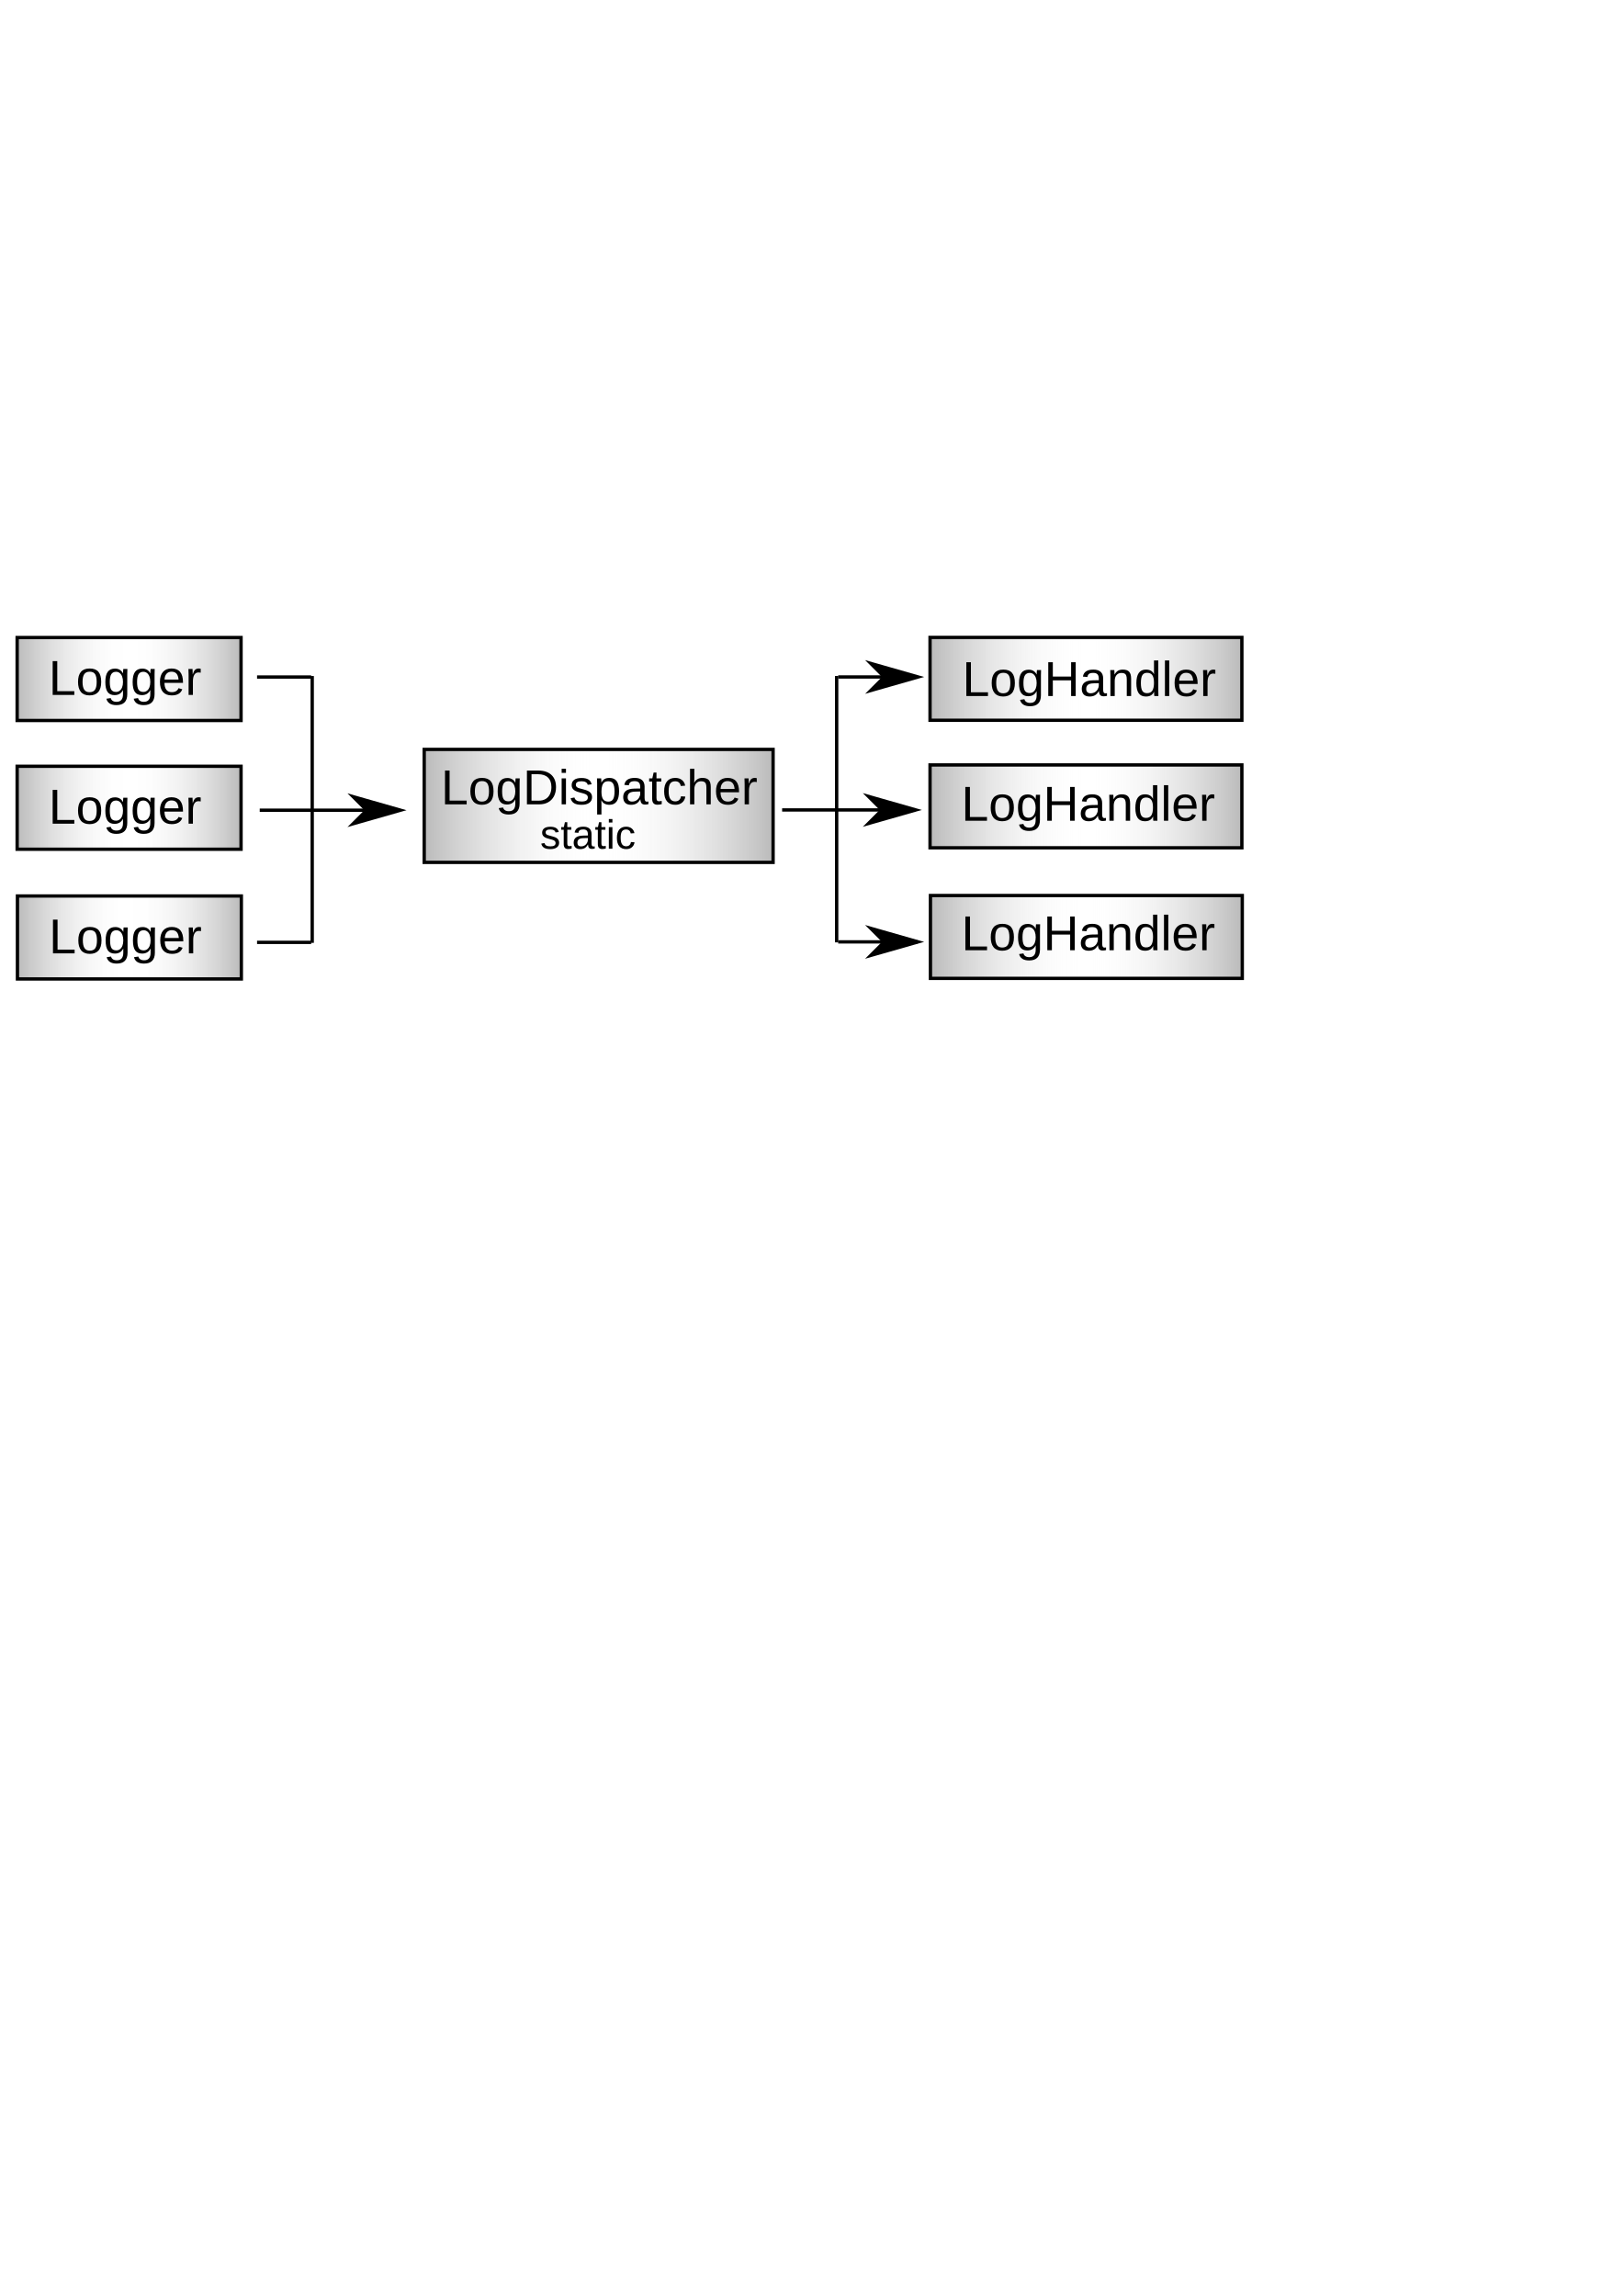
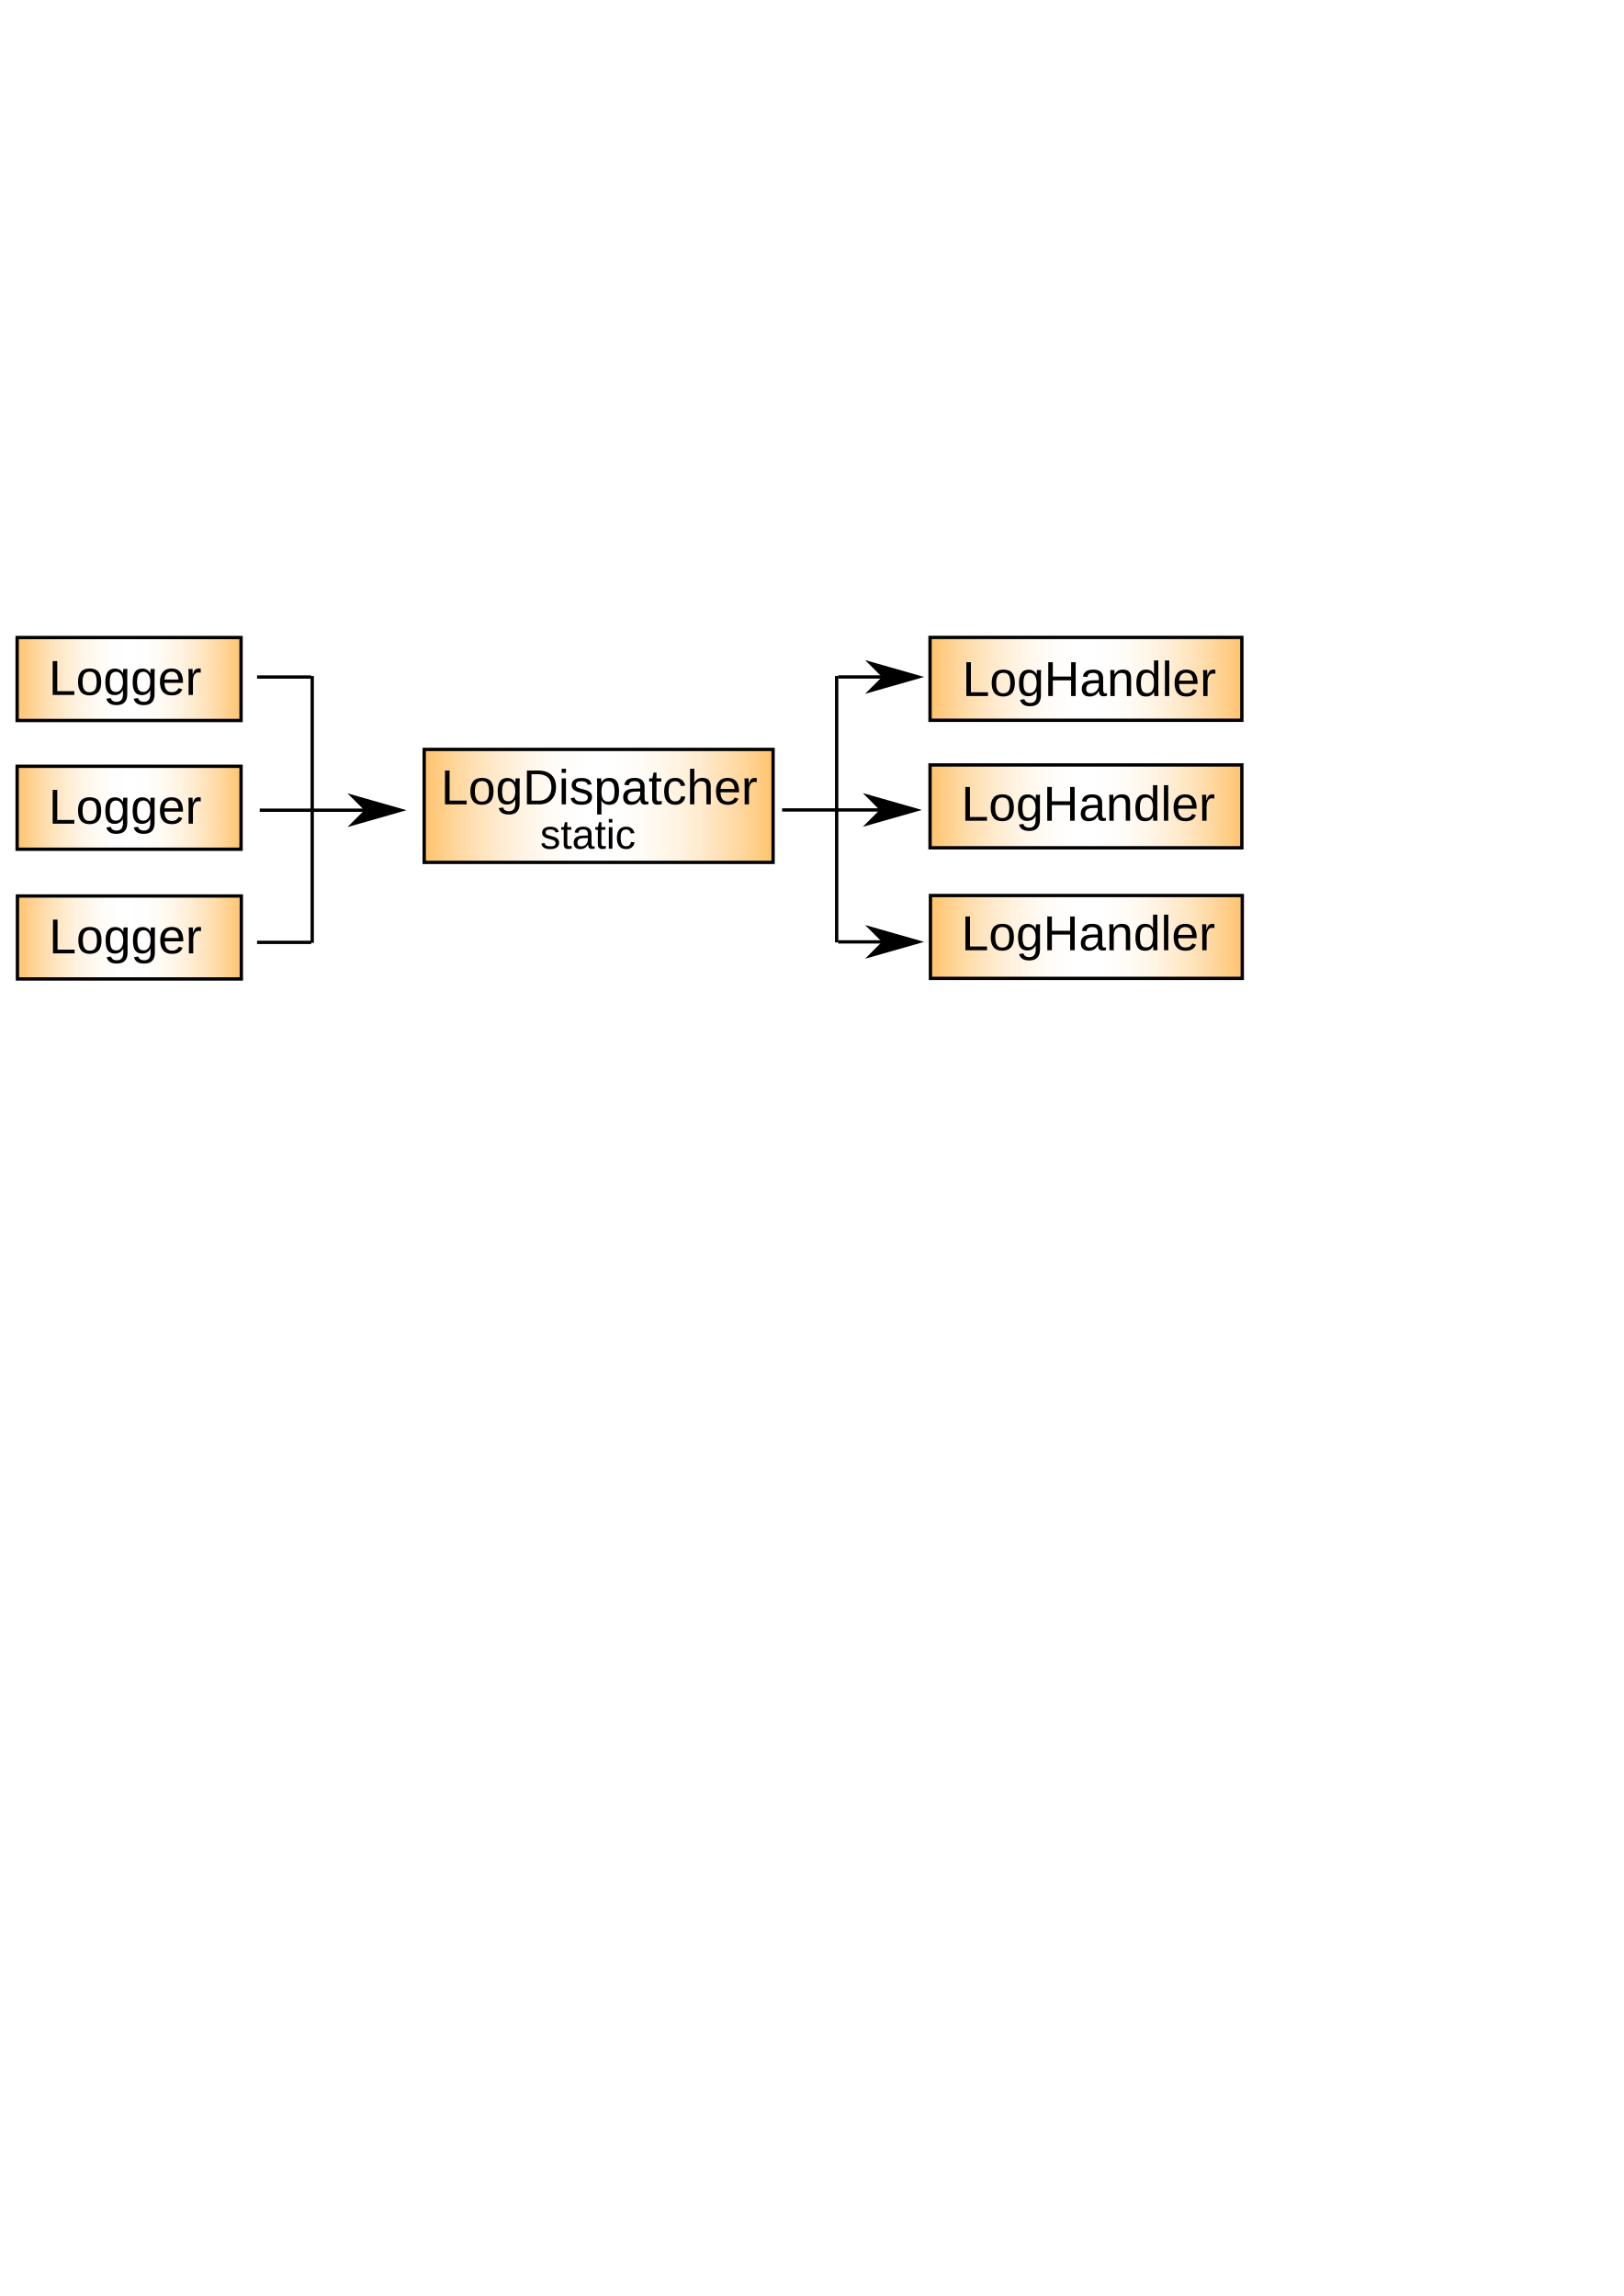
<svg xmlns="http://www.w3.org/2000/svg" xmlns:xlink="http://www.w3.org/1999/xlink" width="210mm" height="297mm" id="svg2" version="1.1">
  <defs id="defs4">
    <linearGradient id="linearGradient5072">
-       <stop style="stop-color:#b9b9b9;stop-opacity:1;" offset="0" id="stop5074" />
+       <stop style="stop-color:#ffc169;stop-opacity:1;" offset="0" id="stop5074" />
      <stop id="stop5092" offset="0.5" style="stop-color:#ffffff;stop-opacity:0;" />
-       <stop style="stop-color:#b9b9b9;stop-opacity:1;" offset="1" id="stop5076" />
+       <stop style="stop-color:#ffc169;stop-opacity:1;" offset="1" id="stop5076" />
    </linearGradient>
    <marker orient="auto" refY="0.0" refX="0.0" id="Arrow1Lstart" style="overflow:visible">
      <path id="path3832" d="M 0.0,0.0 L 5.0,-5.0 L -12.5,0.0 L 5.0,5.0 L 0.0,0.0 z " style="fill-rule:evenodd;stroke:#000000;stroke-width:1.0pt;marker-start:none" transform="scale(0.8) translate(12.5,0)" />
    </marker>
    <marker orient="auto" refY="0.0" refX="0.0" id="Arrow1Lend" style="overflow:visible;">
      <path id="path3835" d="M 0.0,0.0 L 5.0,-5.0 L -12.5,0.0 L 5.0,5.0 L 0.0,0.0 z " style="fill-rule:evenodd;stroke:#000000;stroke-width:1.0pt;marker-start:none;" transform="scale(0.8) rotate(180) translate(12.5,0)" />
    </marker>
    <marker orient="auto" refY="0" refX="0" id="Arrow1Lend-8" style="overflow:visible">
      <path id="path3835-5" d="M 0,0 5,-5 -12.5,0 5,5 0,0 z" style="fill-rule:evenodd;stroke:#000000;stroke-width:1pt;marker-start:none" transform="matrix(-0.8,0,0,-0.8,-10,0)" />
    </marker>
    <linearGradient xlink:href="#linearGradient5072" id="linearGradient5078" x1="454.009" y1="458.074" x2="608.066" y2="458.074" gradientUnits="userSpaceOnUse" />
    <linearGradient xlink:href="#linearGradient5072" id="linearGradient5080" x1="453.81" y1="394.745" x2="607.867" y2="394.745" gradientUnits="userSpaceOnUse" gradientTransform="translate(4.6825711e-8,-0.5088972)" />
    <linearGradient xlink:href="#linearGradient5072" id="linearGradient5082" x1="453.809" y1="331.889" x2="607.866" y2="331.889" gradientUnits="userSpaceOnUse" />
    <linearGradient xlink:href="#linearGradient5072" id="linearGradient5084" x1="206.55" y1="394.004" x2="378.716" y2="394.004" gradientUnits="userSpaceOnUse" />
    <linearGradient xlink:href="#linearGradient5072" id="linearGradient5086" x1="7.711" y1="458.331" x2="118.785" y2="458.331" gradientUnits="userSpaceOnUse" />
    <linearGradient xlink:href="#linearGradient5072" id="linearGradient5088" x1="7.568" y1="394.914" x2="118.642" y2="394.914" gradientUnits="userSpaceOnUse" />
    <linearGradient xlink:href="#linearGradient5072" id="linearGradient5090" x1="7.567" y1="331.969" x2="118.642" y2="331.969" gradientUnits="userSpaceOnUse" />
  </defs>
  <g id="layer1">
    <rect style="fill:url(#linearGradient5090);stroke:#000000;stroke-width:1.625;stroke-miterlimit:4;stroke-opacity:1;stroke-dasharray:none;fill-opacity:1" id="rect2816" width="109.449" height="40.564" x="8.38" y="311.687" />
    <text xml:space="preserve" style="font-size:24px;font-style:normal;font-variant:normal;font-weight:normal;font-stretch:normal;text-align:start;line-height:125%;writing-mode:lr-tb;text-anchor:start;fill:#000000;fill-opacity:1;stroke:none;font-family:Arial;-inkscape-font-specification:Arial;stroke-width:1.625;stroke-miterlimit:4;stroke-dasharray:none" x="23.782" y="339.75" id="text3612">
      <tspan id="tspan3614" x="23.782" y="339.75">Logger</tspan>
    </text>
    <rect style="fill:url(#linearGradient5088);stroke:#000000;stroke-width:1.625;stroke-miterlimit:4;stroke-opacity:1;stroke-dasharray:none;fill-opacity:1" id="rect2816-7" width="109.449" height="40.564" x="8.381" y="374.632" />
    <text xml:space="preserve" style="font-size:24px;font-style:normal;font-variant:normal;font-weight:normal;font-stretch:normal;text-align:start;line-height:125%;writing-mode:lr-tb;text-anchor:start;fill:#000000;fill-opacity:1;stroke:none;font-family:Arial;-inkscape-font-specification:Arial;stroke-width:1.625;stroke-miterlimit:4;stroke-dasharray:none" x="23.783" y="402.695" id="text3612-4">
      <tspan id="tspan3614-0" x="23.783" y="402.695">Logger</tspan>
    </text>
    <rect style="fill:url(#linearGradient5086);stroke:#000000;stroke-width:1.625;stroke-miterlimit:4;stroke-opacity:1;stroke-dasharray:none;fill-opacity:1" id="rect2816-7-9" width="109.449" height="40.564" x="8.524" y="438.049" />
    <text xml:space="preserve" style="font-size:24px;font-style:normal;font-variant:normal;font-weight:normal;font-stretch:normal;text-align:start;line-height:125%;writing-mode:lr-tb;text-anchor:start;fill:#000000;fill-opacity:1;stroke:none;font-family:Arial;-inkscape-font-specification:Arial;stroke-width:1.625;stroke-miterlimit:4;stroke-dasharray:none" x="23.926" y="466.112" id="text3612-4-4">
      <tspan id="tspan3614-0-8" x="23.926" y="466.112">Logger</tspan>
    </text>
    <rect style="fill:url(#linearGradient5084);stroke:#000000;stroke-width:1.625;stroke-miterlimit:4;stroke-opacity:1;stroke-dasharray:none;fill-opacity:1" id="rect2816-7-2" width="170.542" height="55.232" x="207.362" y="366.388" />
    <text xml:space="preserve" style="font-size:24px;font-style:normal;font-variant:normal;font-weight:normal;font-stretch:normal;text-align:start;line-height:125%;writing-mode:lr-tb;text-anchor:start;fill:#000000;fill-opacity:1;stroke:none;font-family:Arial;-inkscape-font-specification:Arial;stroke-width:1.625;stroke-miterlimit:4;stroke-dasharray:none" x="215.562" y="393.234" id="text3612-4-45">
      <tspan id="tspan3614-0-5" x="215.562" y="393.234">LogDispatcher</tspan>
    </text>
    <rect style="fill:url(#linearGradient5082);stroke:#000000;stroke-width:1.625;stroke-miterlimit:4;stroke-opacity:1;stroke-dasharray:none;fill-opacity:1" id="rect2816-1" width="152.432" height="40.508" x="454.621" y="311.635" />
    <rect style="fill:url(#linearGradient5080);fill-opacity:1;stroke:#000000;stroke-width:1.625;stroke-miterlimit:4;stroke-opacity:1;stroke-dasharray:none" id="rect2816-7-1" width="152.432" height="40.508" x="454.623" y="373.983" />
    <rect style="fill:url(#linearGradient5078);stroke:#000000;stroke-width:1.625;stroke-miterlimit:4;stroke-opacity:1;stroke-dasharray:none;fill-opacity:1" id="rect2816-7-9-7" width="152.432" height="40.508" x="454.822" y="437.82" />
    <text xml:space="preserve" style="font-size:24px;font-style:normal;font-variant:normal;font-weight:normal;font-stretch:normal;text-align:start;line-height:125%;writing-mode:lr-tb;text-anchor:start;fill:#000000;fill-opacity:1;stroke:none;font-family:Arial;-inkscape-font-specification:Arial;stroke-width:1.625;stroke-miterlimit:4;stroke-dasharray:none" x="470.399" y="340.288" id="text3612-7-4">
      <tspan id="tspan3614-1-2" x="470.399" y="340.288">LogHandler</tspan>
    </text>
    <text xml:space="preserve" style="font-size:24px;font-style:normal;font-variant:normal;font-weight:normal;font-stretch:normal;text-align:start;line-height:125%;writing-mode:lr-tb;text-anchor:start;fill:#000000;fill-opacity:1;stroke:none;font-family:Arial;-inkscape-font-specification:Arial;stroke-width:1.625;stroke-miterlimit:4;stroke-dasharray:none" x="469.939" y="464.581" id="text3612-7-3">
      <tspan id="tspan3614-1-22" x="469.939" y="464.581">LogHandler</tspan>
    </text>
    <path style="fill:none;stroke:#000000;stroke-width:1.625;stroke-linecap:butt;stroke-linejoin:miter;stroke-opacity:1;stroke-miterlimit:4;stroke-dasharray:none" d="m 125.654,330.997 26.453,0" id="path3781" />
    <path style="fill:none;stroke:#000000;stroke-width:1.625;stroke-linecap:butt;stroke-linejoin:miter;stroke-opacity:1;marker-end:url(#Arrow1Lend);stroke-miterlimit:4;stroke-dasharray:none" d="m 126.959,396.113 68.61,0" id="path3781-1" />
    <path style="fill:none;stroke:#000000;stroke-width:1.625;stroke-linecap:butt;stroke-linejoin:miter;stroke-opacity:1;stroke-miterlimit:4;stroke-dasharray:none" d="m 125.654,460.72 26.453,0" id="path3781-1-6" />
    <path style="fill:none;stroke:#000000;stroke-width:1.625;stroke-linecap:butt;stroke-linejoin:miter;stroke-opacity:1;stroke-miterlimit:4;stroke-dasharray:none" d="m 152.616,460.964 0,-130.457" id="path3827" />
    <path style="fill:none;stroke:#000000;stroke-width:1.625;stroke-linecap:butt;stroke-linejoin:miter;stroke-opacity:1;marker-start:url(#Arrow1Lstart);stroke-miterlimit:4;stroke-dasharray:none" d="m 448.593,330.968 -38.863,0" id="path3781-7" />
    <path style="fill:none;stroke:#000000;stroke-width:1.625;stroke-linecap:butt;stroke-linejoin:miter;stroke-opacity:1;marker-end:none;marker-start:url(#Arrow1Lstart);stroke-miterlimit:4;stroke-dasharray:none" d="m 447.471,395.982 -65.152,0" id="path3781-1-61" />
    <path style="fill:none;stroke:#000000;stroke-width:1.625;stroke-linecap:butt;stroke-linejoin:miter;stroke-opacity:1;marker-start:url(#Arrow1Lstart);stroke-miterlimit:4;stroke-dasharray:none" d="m 448.593,460.486 -38.863,0" id="path3781-1-6-8" />
    <path style="fill:none;stroke:#000000;stroke-width:1.625;stroke-linecap:butt;stroke-linejoin:miter;stroke-opacity:1;stroke-miterlimit:4;stroke-dasharray:none" d="m 408.982,460.729 0,-130.249" id="path3827-9" />
    <text xml:space="preserve" style="font-size:20px;font-style:normal;font-variant:normal;font-weight:normal;font-stretch:normal;text-align:start;line-height:125%;writing-mode:lr-tb;text-anchor:start;fill:#000000;fill-opacity:1;stroke:none;font-family:Arial;-inkscape-font-specification:Arial;stroke-width:1.625;stroke-miterlimit:4;stroke-dasharray:none" x="264.026" y="414.935" id="text5066">
      <tspan id="tspan5068" x="264.026" y="414.935">static</tspan>
    </text>
  </g>
  <g id="layer3">
    <text xml:space="preserve" style="font-size:24px;font-style:normal;font-variant:normal;font-weight:normal;font-stretch:normal;text-align:start;line-height:125%;writing-mode:lr-tb;text-anchor:start;fill:#000000;fill-opacity:1;stroke:none;font-family:Arial;-inkscape-font-specification:Arial;stroke-width:1.625;stroke-miterlimit:4;stroke-dasharray:none" x="469.907" y="401.268" id="text3612-7">
      <tspan id="tspan3614-1" x="469.907" y="401.268">LogHandler</tspan>
    </text>
  </g>
  <g id="layer2" />
</svg>
